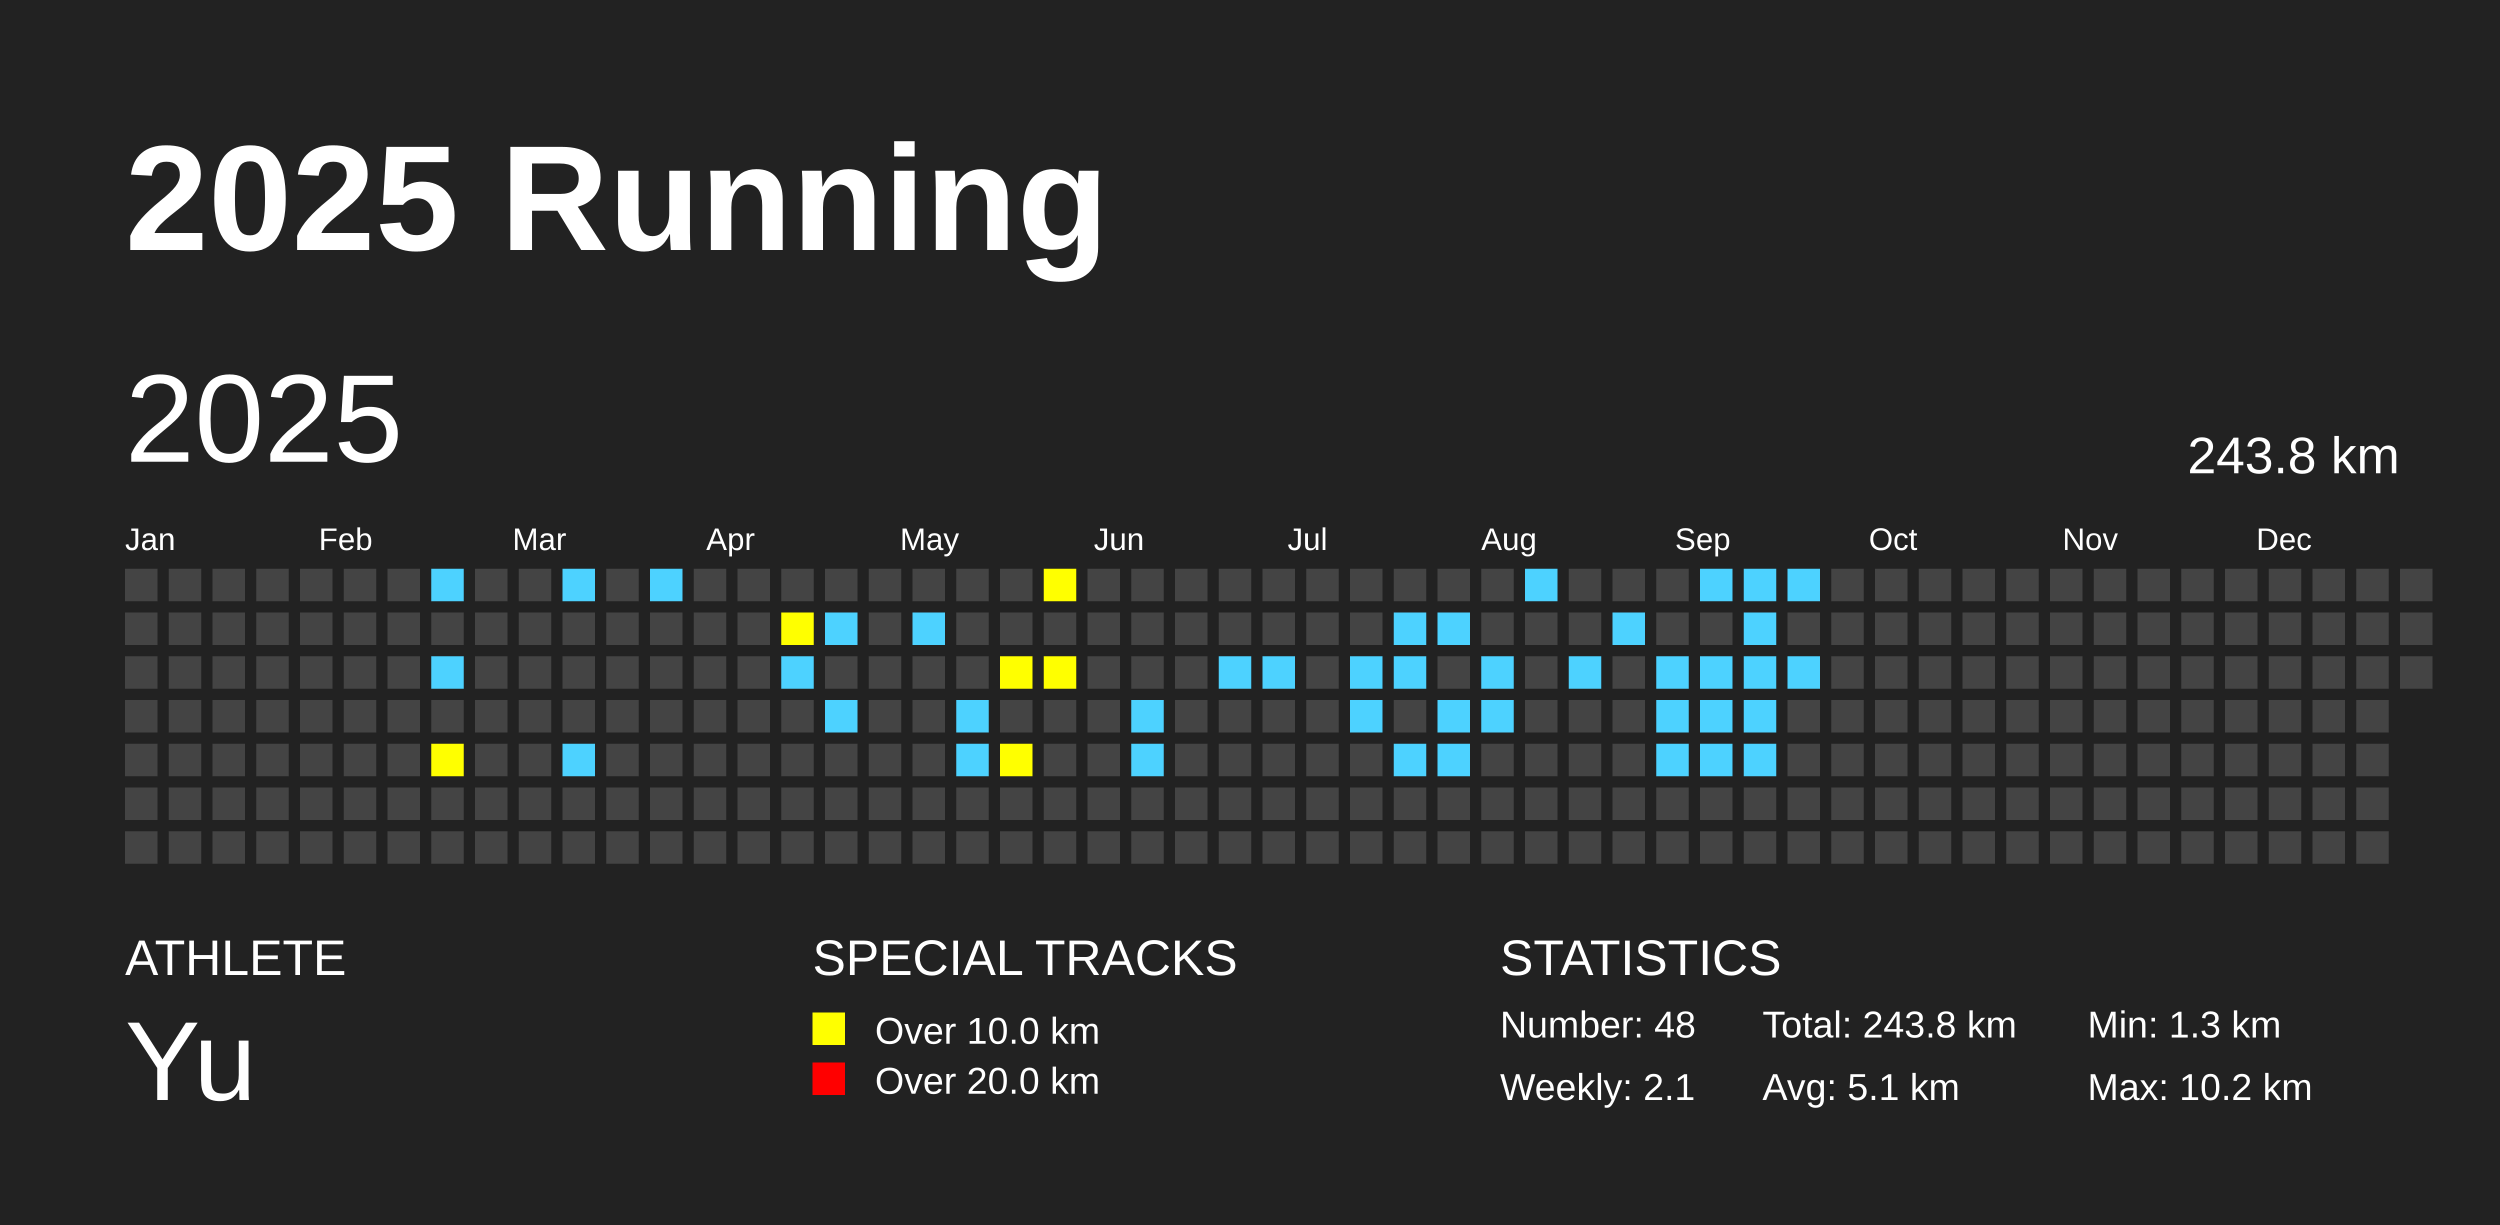
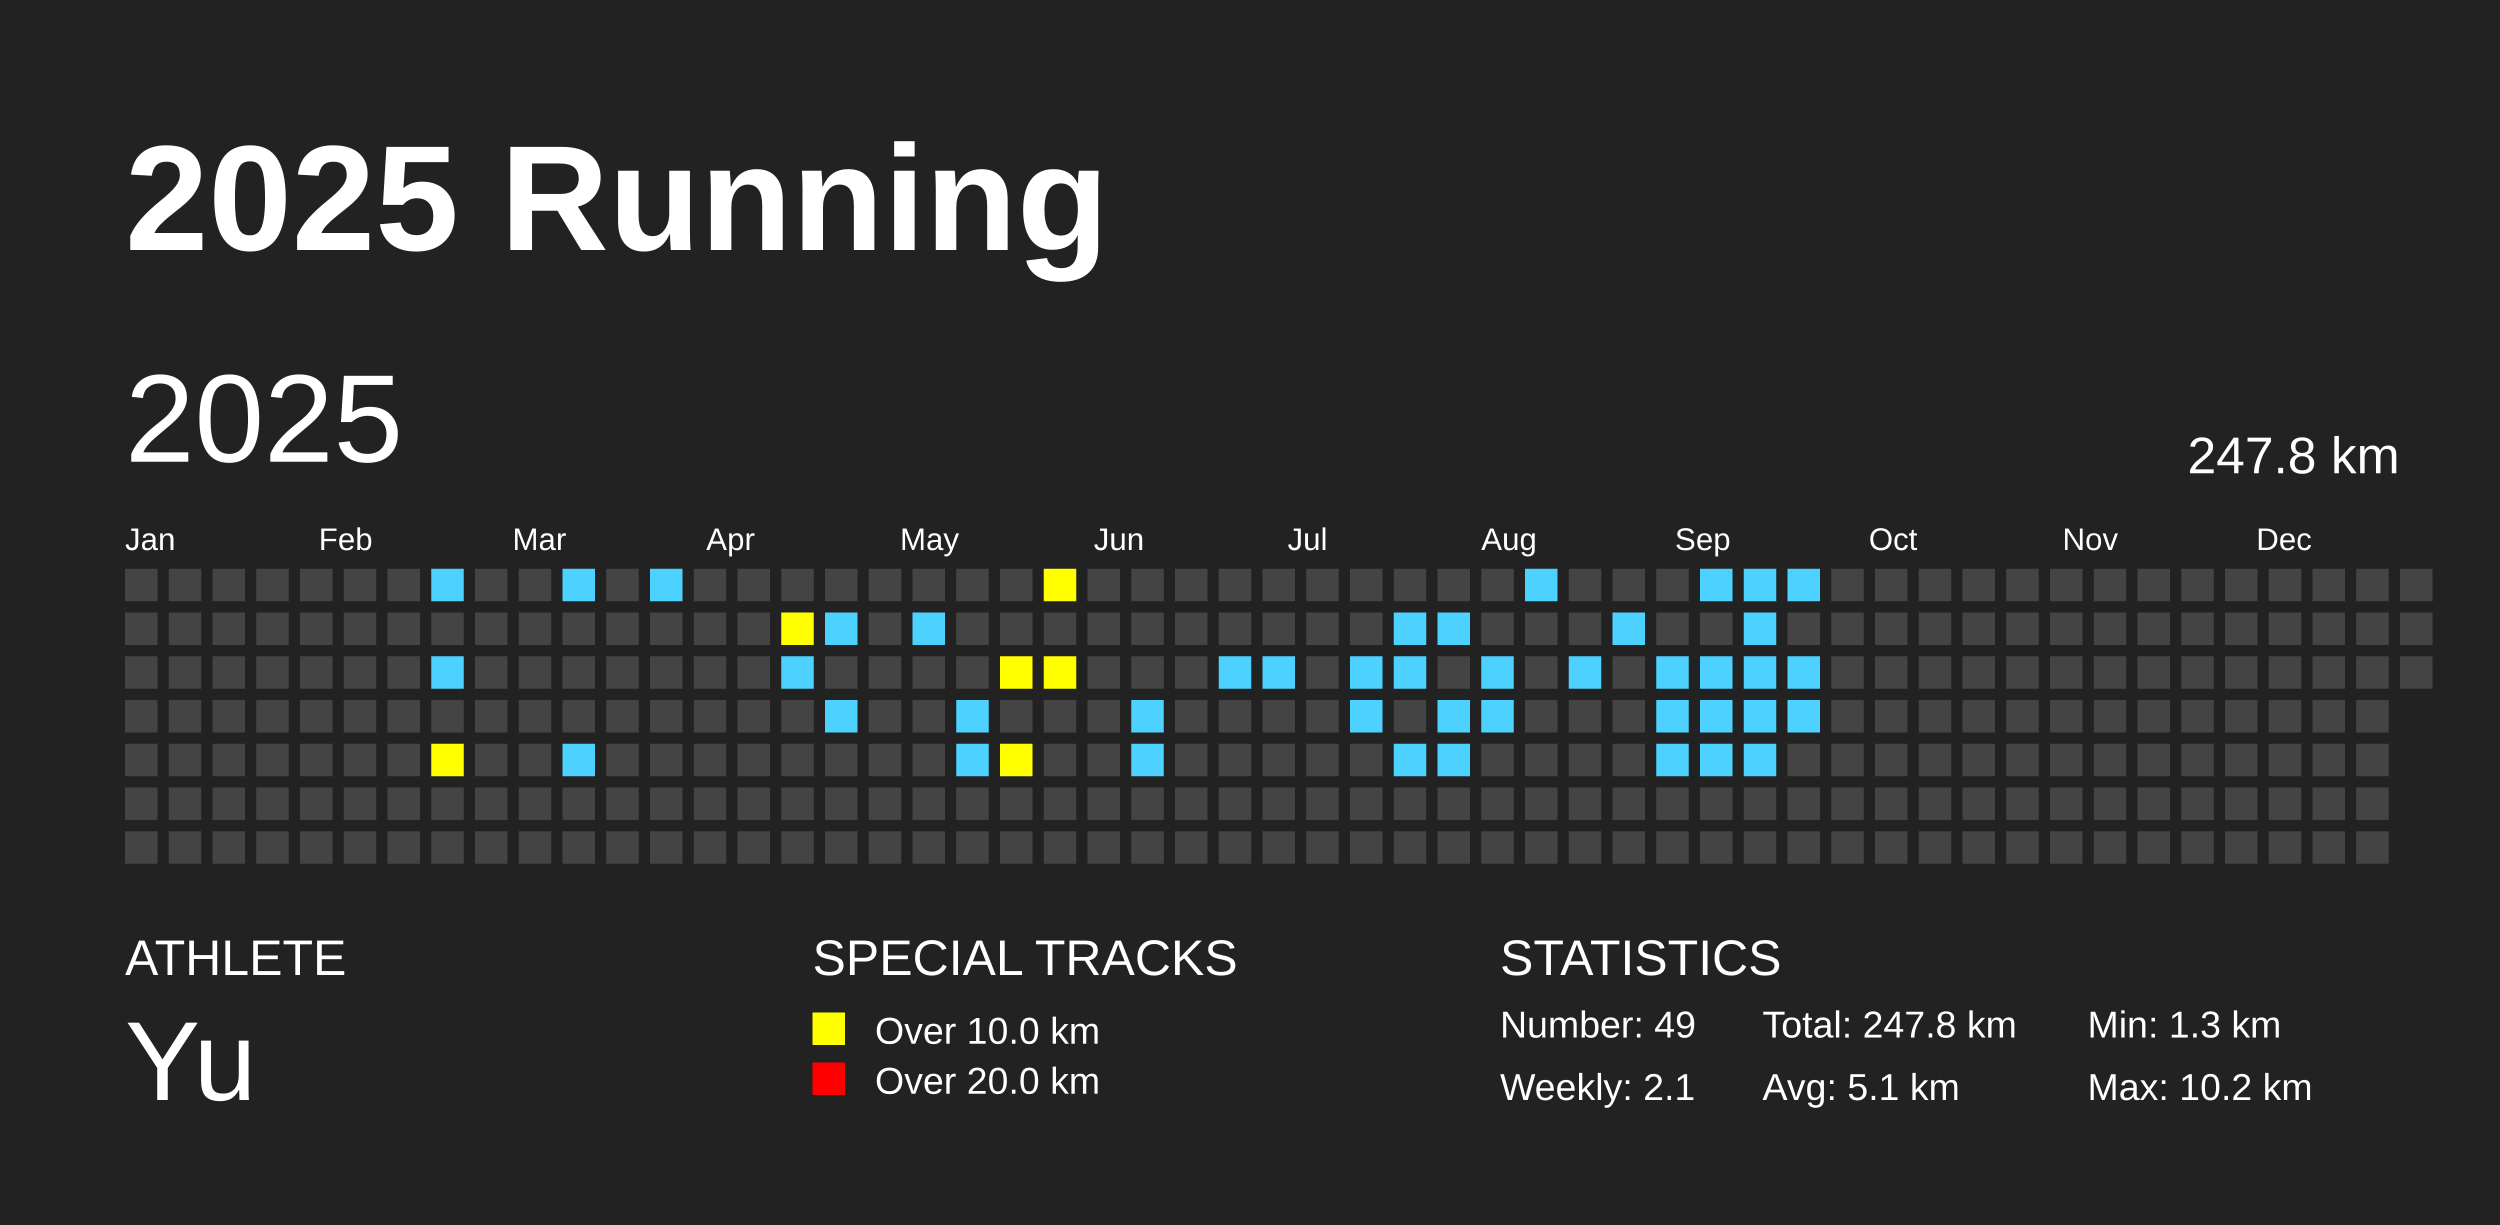
<svg xmlns="http://www.w3.org/2000/svg" baseProfile="full" height="98mm" version="1.1" viewBox="0,0,200,98" width="200mm">
  <defs />
  <rect fill="#222222" height="98" width="200" x="0" y="0" />
  <text fill="#FFFFFF" style="font-size:12px; font-family:Arial; font-weight:bold;" x="10" y="20">2025 Running</text>
  <text fill="#FFFFFF" style="font-size:4px; font-family:Arial" x="10" y="78">ATHLETE</text>
  <text fill="#FFFFFF" style="font-size:9px; font-family:Arial" x="10" y="88">Yu</text>
  <text fill="#FFFFFF" style="font-size:4px; font-family:Arial" x="65" y="78">SPECIAL TRACKS</text>
  <rect fill="yellow" height="2.6" width="2.6" x="65" y="81" />
  <text fill="#FFFFFF" style="font-size:3px; font-family:Arial" x="70" y="83.5">Over 10.0 km</text>
  <rect fill="red" height="2.6" width="2.6" x="65" y="85" />
  <text fill="#FFFFFF" style="font-size:3px; font-family:Arial" x="70" y="87.5">Over 20.0 km</text>
  <text fill="#FFFFFF" style="font-size:4px; font-family:Arial" x="120" y="78">STATISTICS</text>
-   <text fill="#FFFFFF" style="font-size:3px; font-family:Arial" x="120" y="83">Number: 48</text>
+   <text fill="#FFFFFF" style="font-size:3px; font-family:Arial" x="120" y="83">Number: 49</text>
  <text fill="#FFFFFF" style="font-size:3px; font-family:Arial" x="120" y="88">Weekly: 2.1</text>
-   <text fill="#FFFFFF" style="font-size:3px; font-family:Arial" x="141" y="83">Total: 243.8 km</text>
+   <text fill="#FFFFFF" style="font-size:3px; font-family:Arial" x="141" y="83">Total: 247.8 km</text>
  <text fill="#FFFFFF" style="font-size:3px; font-family:Arial" x="141" y="88">Avg: 5.1 km</text>
  <text fill="#FFFFFF" style="font-size:3px; font-family:Arial" x="167" y="83">Min: 1.3 km</text>
  <text fill="#FFFFFF" style="font-size:3px; font-family:Arial" x="167" y="88">Max: 10.2 km</text>
  <text dominant-baseline="hanging" fill="#FFFFFF" style="font-size:10.0px; font-family:Arial;" x="10" y="30">2025</text>
-   <text dominant-baseline="hanging" fill="#FFFFFF" style="font-size:4.125px; font-family:Arial;" x="175" y="35">243.8 km</text>
+   <text dominant-baseline="hanging" fill="#FFFFFF" style="font-size:4.125px; font-family:Arial;" x="175" y="35">247.8 km</text>
  <text fill="#FFFFFF" style="font-size:2.5px; font-family:Arial" x="10.0" y="44">Jan</text>
  <text fill="#FFFFFF" style="font-size:2.5px; font-family:Arial" x="25.5" y="44">Feb</text>
  <text fill="#FFFFFF" style="font-size:2.5px; font-family:Arial" x="41.0" y="44">Mar</text>
  <text fill="#FFFFFF" style="font-size:2.5px; font-family:Arial" x="56.5" y="44">Apr</text>
  <text fill="#FFFFFF" style="font-size:2.5px; font-family:Arial" x="72.0" y="44">May</text>
  <text fill="#FFFFFF" style="font-size:2.5px; font-family:Arial" x="87.5" y="44">Jun</text>
  <text fill="#FFFFFF" style="font-size:2.5px; font-family:Arial" x="103.0" y="44">Jul</text>
  <text fill="#FFFFFF" style="font-size:2.5px; font-family:Arial" x="118.5" y="44">Aug</text>
  <text fill="#FFFFFF" style="font-size:2.5px; font-family:Arial" x="134.0" y="44">Sep</text>
  <text fill="#FFFFFF" style="font-size:2.5px; font-family:Arial" x="149.5" y="44">Oct</text>
  <text fill="#FFFFFF" style="font-size:2.5px; font-family:Arial" x="165.0" y="44">Nov</text>
  <text fill="#FFFFFF" style="font-size:2.5px; font-family:Arial" x="180.5" y="44">Dec</text>
  <rect fill="#444444" height="2.6" width="2.6" x="10.0" y="45.5" />
  <rect fill="#444444" height="2.6" width="2.6" x="10.0" y="49.0" />
  <rect fill="#444444" height="2.6" width="2.6" x="10.0" y="52.5" />
  <rect fill="#444444" height="2.6" width="2.6" x="10.0" y="56.0" />
  <rect fill="#444444" height="2.6" width="2.6" x="10.0" y="59.5" />
  <rect fill="#444444" height="2.6" width="2.6" x="10.0" y="63.0" />
  <rect fill="#444444" height="2.6" width="2.6" x="10.0" y="66.5" />
  <rect fill="#444444" height="2.6" width="2.6" x="13.5" y="45.5" />
  <rect fill="#444444" height="2.6" width="2.6" x="13.5" y="49.0" />
  <rect fill="#444444" height="2.6" width="2.6" x="13.5" y="52.5" />
  <rect fill="#444444" height="2.6" width="2.6" x="13.5" y="56.0" />
  <rect fill="#444444" height="2.6" width="2.6" x="13.5" y="59.5" />
  <rect fill="#444444" height="2.6" width="2.6" x="13.5" y="63.0" />
  <rect fill="#444444" height="2.6" width="2.6" x="13.5" y="66.5" />
  <rect fill="#444444" height="2.6" width="2.6" x="17.0" y="45.5" />
  <rect fill="#444444" height="2.6" width="2.6" x="17.0" y="49.0" />
  <rect fill="#444444" height="2.6" width="2.6" x="17.0" y="52.5" />
  <rect fill="#444444" height="2.6" width="2.6" x="17.0" y="56.0" />
  <rect fill="#444444" height="2.6" width="2.6" x="17.0" y="59.5" />
  <rect fill="#444444" height="2.6" width="2.6" x="17.0" y="63.0" />
  <rect fill="#444444" height="2.6" width="2.6" x="17.0" y="66.5" />
  <rect fill="#444444" height="2.6" width="2.6" x="20.5" y="45.5" />
  <rect fill="#444444" height="2.6" width="2.6" x="20.5" y="49.0" />
  <rect fill="#444444" height="2.6" width="2.6" x="20.5" y="52.5" />
  <rect fill="#444444" height="2.6" width="2.6" x="20.5" y="56.0" />
  <rect fill="#444444" height="2.6" width="2.6" x="20.5" y="59.5" />
  <rect fill="#444444" height="2.6" width="2.6" x="20.5" y="63.0" />
  <rect fill="#444444" height="2.6" width="2.6" x="20.5" y="66.5" />
  <rect fill="#444444" height="2.6" width="2.6" x="24.0" y="45.5" />
  <rect fill="#444444" height="2.6" width="2.6" x="24.0" y="49.0" />
  <rect fill="#444444" height="2.6" width="2.6" x="24.0" y="52.5" />
  <rect fill="#444444" height="2.6" width="2.6" x="24.0" y="56.0" />
  <rect fill="#444444" height="2.6" width="2.6" x="24.0" y="59.5" />
  <rect fill="#444444" height="2.6" width="2.6" x="24.0" y="63.0" />
  <rect fill="#444444" height="2.6" width="2.6" x="24.0" y="66.5" />
  <rect fill="#444444" height="2.6" width="2.6" x="27.5" y="45.5" />
  <rect fill="#444444" height="2.6" width="2.6" x="27.5" y="49.0" />
  <rect fill="#444444" height="2.6" width="2.6" x="27.5" y="52.5" />
  <rect fill="#444444" height="2.6" width="2.6" x="27.5" y="56.0" />
  <rect fill="#444444" height="2.6" width="2.6" x="27.5" y="59.5" />
  <rect fill="#444444" height="2.6" width="2.6" x="27.5" y="63.0" />
  <rect fill="#444444" height="2.6" width="2.6" x="27.5" y="66.5" />
  <rect fill="#444444" height="2.6" width="2.6" x="31.0" y="45.5" />
  <rect fill="#444444" height="2.6" width="2.6" x="31.0" y="49.0" />
  <rect fill="#444444" height="2.6" width="2.6" x="31.0" y="52.5" />
  <rect fill="#444444" height="2.6" width="2.6" x="31.0" y="56.0" />
  <rect fill="#444444" height="2.6" width="2.6" x="31.0" y="59.5" />
  <rect fill="#444444" height="2.6" width="2.6" x="31.0" y="63.0" />
  <rect fill="#444444" height="2.6" width="2.6" x="31.0" y="66.5" />
  <rect fill="#4DD2FF" height="2.6" width="2.6" x="34.5" y="45.5" />
  <rect fill="#444444" height="2.6" width="2.6" x="34.5" y="49.0" />
  <rect fill="#4DD2FF" height="2.6" width="2.6" x="34.5" y="52.5" />
  <rect fill="#444444" height="2.6" width="2.6" x="34.5" y="56.0" />
  <rect fill="yellow" height="2.6" width="2.6" x="34.5" y="59.5" />
  <rect fill="#444444" height="2.6" width="2.6" x="34.5" y="63.0" />
  <rect fill="#444444" height="2.6" width="2.6" x="34.5" y="66.5" />
  <rect fill="#444444" height="2.6" width="2.6" x="38.0" y="45.5" />
  <rect fill="#444444" height="2.6" width="2.6" x="38.0" y="49.0" />
  <rect fill="#444444" height="2.6" width="2.6" x="38.0" y="52.5" />
  <rect fill="#444444" height="2.6" width="2.6" x="38.0" y="56.0" />
  <rect fill="#444444" height="2.6" width="2.6" x="38.0" y="59.5" />
  <rect fill="#444444" height="2.6" width="2.6" x="38.0" y="63.0" />
  <rect fill="#444444" height="2.6" width="2.6" x="38.0" y="66.5" />
  <rect fill="#444444" height="2.6" width="2.6" x="41.5" y="45.5" />
  <rect fill="#444444" height="2.6" width="2.6" x="41.5" y="49.0" />
  <rect fill="#444444" height="2.6" width="2.6" x="41.5" y="52.5" />
  <rect fill="#444444" height="2.6" width="2.6" x="41.5" y="56.0" />
  <rect fill="#444444" height="2.6" width="2.6" x="41.5" y="59.5" />
  <rect fill="#444444" height="2.6" width="2.6" x="41.5" y="63.0" />
  <rect fill="#444444" height="2.6" width="2.6" x="41.5" y="66.5" />
  <rect fill="#4DD2FF" height="2.6" width="2.6" x="45.0" y="45.5" />
  <rect fill="#444444" height="2.6" width="2.6" x="45.0" y="49.0" />
  <rect fill="#444444" height="2.6" width="2.6" x="45.0" y="52.5" />
  <rect fill="#444444" height="2.6" width="2.6" x="45.0" y="56.0" />
  <rect fill="#4DD2FF" height="2.6" width="2.6" x="45.0" y="59.5" />
  <rect fill="#444444" height="2.6" width="2.6" x="45.0" y="63.0" />
  <rect fill="#444444" height="2.6" width="2.6" x="45.0" y="66.5" />
  <rect fill="#444444" height="2.6" width="2.6" x="48.5" y="45.5" />
  <rect fill="#444444" height="2.6" width="2.6" x="48.5" y="49.0" />
  <rect fill="#444444" height="2.6" width="2.6" x="48.5" y="52.5" />
  <rect fill="#444444" height="2.6" width="2.6" x="48.5" y="56.0" />
  <rect fill="#444444" height="2.6" width="2.6" x="48.5" y="59.5" />
  <rect fill="#444444" height="2.6" width="2.6" x="48.5" y="63.0" />
  <rect fill="#444444" height="2.6" width="2.6" x="48.5" y="66.5" />
  <rect fill="#4DD2FF" height="2.6" width="2.6" x="52.0" y="45.5" />
  <rect fill="#444444" height="2.6" width="2.6" x="52.0" y="49.0" />
  <rect fill="#444444" height="2.6" width="2.6" x="52.0" y="52.5" />
  <rect fill="#444444" height="2.6" width="2.6" x="52.0" y="56.0" />
  <rect fill="#444444" height="2.6" width="2.6" x="52.0" y="59.5" />
  <rect fill="#444444" height="2.6" width="2.6" x="52.0" y="63.0" />
  <rect fill="#444444" height="2.6" width="2.6" x="52.0" y="66.5" />
  <rect fill="#444444" height="2.6" width="2.6" x="55.5" y="45.5" />
  <rect fill="#444444" height="2.6" width="2.6" x="55.5" y="49.0" />
  <rect fill="#444444" height="2.6" width="2.6" x="55.5" y="52.5" />
  <rect fill="#444444" height="2.6" width="2.6" x="55.5" y="56.0" />
  <rect fill="#444444" height="2.6" width="2.6" x="55.5" y="59.5" />
  <rect fill="#444444" height="2.6" width="2.6" x="55.5" y="63.0" />
  <rect fill="#444444" height="2.6" width="2.6" x="55.5" y="66.5" />
  <rect fill="#444444" height="2.6" width="2.6" x="59.0" y="45.5" />
  <rect fill="#444444" height="2.6" width="2.6" x="59.0" y="49.0" />
  <rect fill="#444444" height="2.6" width="2.6" x="59.0" y="52.5" />
  <rect fill="#444444" height="2.6" width="2.6" x="59.0" y="56.0" />
  <rect fill="#444444" height="2.6" width="2.6" x="59.0" y="59.5" />
  <rect fill="#444444" height="2.6" width="2.6" x="59.0" y="63.0" />
  <rect fill="#444444" height="2.6" width="2.6" x="59.0" y="66.5" />
  <rect fill="#444444" height="2.6" width="2.6" x="62.5" y="45.5" />
  <rect fill="yellow" height="2.6" width="2.6" x="62.5" y="49.0" />
  <rect fill="#4DD2FF" height="2.6" width="2.6" x="62.5" y="52.5" />
  <rect fill="#444444" height="2.6" width="2.6" x="62.5" y="56.0" />
  <rect fill="#444444" height="2.6" width="2.6" x="62.5" y="59.5" />
  <rect fill="#444444" height="2.6" width="2.6" x="62.5" y="63.0" />
  <rect fill="#444444" height="2.6" width="2.6" x="62.5" y="66.5" />
  <rect fill="#444444" height="2.6" width="2.6" x="66.0" y="45.5" />
  <rect fill="#4DD2FF" height="2.6" width="2.6" x="66.0" y="49.0" />
  <rect fill="#444444" height="2.6" width="2.6" x="66.0" y="52.5" />
  <rect fill="#4DD2FF" height="2.6" width="2.6" x="66.0" y="56.0" />
  <rect fill="#444444" height="2.6" width="2.6" x="66.0" y="59.5" />
  <rect fill="#444444" height="2.6" width="2.6" x="66.0" y="63.0" />
  <rect fill="#444444" height="2.6" width="2.6" x="66.0" y="66.5" />
  <rect fill="#444444" height="2.6" width="2.6" x="69.5" y="45.5" />
  <rect fill="#444444" height="2.6" width="2.6" x="69.5" y="49.0" />
  <rect fill="#444444" height="2.6" width="2.6" x="69.5" y="52.5" />
  <rect fill="#444444" height="2.6" width="2.6" x="69.5" y="56.0" />
  <rect fill="#444444" height="2.6" width="2.6" x="69.5" y="59.5" />
  <rect fill="#444444" height="2.6" width="2.6" x="69.5" y="63.0" />
  <rect fill="#444444" height="2.6" width="2.6" x="69.5" y="66.5" />
  <rect fill="#444444" height="2.6" width="2.6" x="73.0" y="45.5" />
  <rect fill="#4DD2FF" height="2.6" width="2.6" x="73.0" y="49.0" />
  <rect fill="#444444" height="2.6" width="2.6" x="73.0" y="52.5" />
  <rect fill="#444444" height="2.6" width="2.6" x="73.0" y="56.0" />
  <rect fill="#444444" height="2.6" width="2.6" x="73.0" y="59.5" />
  <rect fill="#444444" height="2.6" width="2.6" x="73.0" y="63.0" />
  <rect fill="#444444" height="2.6" width="2.6" x="73.0" y="66.5" />
  <rect fill="#444444" height="2.6" width="2.6" x="76.5" y="45.5" />
  <rect fill="#444444" height="2.6" width="2.6" x="76.5" y="49.0" />
  <rect fill="#444444" height="2.6" width="2.6" x="76.5" y="52.5" />
  <rect fill="#4DD2FF" height="2.6" width="2.6" x="76.5" y="56.0" />
  <rect fill="#4DD2FF" height="2.6" width="2.6" x="76.5" y="59.5" />
  <rect fill="#444444" height="2.6" width="2.6" x="76.5" y="63.0" />
  <rect fill="#444444" height="2.6" width="2.6" x="76.5" y="66.5" />
  <rect fill="#444444" height="2.6" width="2.6" x="80.0" y="45.5" />
  <rect fill="#444444" height="2.6" width="2.6" x="80.0" y="49.0" />
  <rect fill="yellow" height="2.6" width="2.6" x="80.0" y="52.5" />
  <rect fill="#444444" height="2.6" width="2.6" x="80.0" y="56.0" />
  <rect fill="yellow" height="2.6" width="2.6" x="80.0" y="59.5" />
  <rect fill="#444444" height="2.6" width="2.6" x="80.0" y="63.0" />
  <rect fill="#444444" height="2.6" width="2.6" x="80.0" y="66.5" />
  <rect fill="yellow" height="2.6" width="2.6" x="83.5" y="45.5" />
  <rect fill="#444444" height="2.6" width="2.6" x="83.5" y="49.0" />
  <rect fill="yellow" height="2.6" width="2.6" x="83.5" y="52.5" />
  <rect fill="#444444" height="2.6" width="2.6" x="83.5" y="56.0" />
  <rect fill="#444444" height="2.6" width="2.6" x="83.5" y="59.5" />
  <rect fill="#444444" height="2.6" width="2.6" x="83.5" y="63.0" />
  <rect fill="#444444" height="2.6" width="2.6" x="83.5" y="66.5" />
  <rect fill="#444444" height="2.6" width="2.6" x="87.0" y="45.5" />
  <rect fill="#444444" height="2.6" width="2.6" x="87.0" y="49.0" />
  <rect fill="#444444" height="2.6" width="2.6" x="87.0" y="52.5" />
  <rect fill="#444444" height="2.6" width="2.6" x="87.0" y="56.0" />
  <rect fill="#444444" height="2.6" width="2.6" x="87.0" y="59.5" />
  <rect fill="#444444" height="2.6" width="2.6" x="87.0" y="63.0" />
  <rect fill="#444444" height="2.6" width="2.6" x="87.0" y="66.5" />
  <rect fill="#444444" height="2.6" width="2.6" x="90.5" y="45.5" />
  <rect fill="#444444" height="2.6" width="2.6" x="90.5" y="49.0" />
  <rect fill="#444444" height="2.6" width="2.6" x="90.5" y="52.5" />
  <rect fill="#4DD2FF" height="2.6" width="2.6" x="90.5" y="56.0" />
  <rect fill="#4DD2FF" height="2.6" width="2.6" x="90.5" y="59.5" />
  <rect fill="#444444" height="2.6" width="2.6" x="90.5" y="63.0" />
  <rect fill="#444444" height="2.6" width="2.6" x="90.5" y="66.5" />
  <rect fill="#444444" height="2.6" width="2.6" x="94.0" y="45.5" />
  <rect fill="#444444" height="2.6" width="2.6" x="94.0" y="49.0" />
  <rect fill="#444444" height="2.6" width="2.6" x="94.0" y="52.5" />
  <rect fill="#444444" height="2.6" width="2.6" x="94.0" y="56.0" />
  <rect fill="#444444" height="2.6" width="2.6" x="94.0" y="59.5" />
  <rect fill="#444444" height="2.6" width="2.6" x="94.0" y="63.0" />
  <rect fill="#444444" height="2.6" width="2.6" x="94.0" y="66.5" />
  <rect fill="#444444" height="2.6" width="2.6" x="97.5" y="45.5" />
  <rect fill="#444444" height="2.6" width="2.6" x="97.5" y="49.0" />
  <rect fill="#4DD2FF" height="2.6" width="2.6" x="97.5" y="52.5" />
  <rect fill="#444444" height="2.6" width="2.6" x="97.5" y="56.0" />
  <rect fill="#444444" height="2.6" width="2.6" x="97.5" y="59.5" />
  <rect fill="#444444" height="2.6" width="2.6" x="97.5" y="63.0" />
  <rect fill="#444444" height="2.6" width="2.6" x="97.5" y="66.5" />
  <rect fill="#444444" height="2.6" width="2.6" x="101.0" y="45.5" />
  <rect fill="#444444" height="2.6" width="2.6" x="101.0" y="49.0" />
  <rect fill="#4DD2FF" height="2.6" width="2.6" x="101.0" y="52.5" />
  <rect fill="#444444" height="2.6" width="2.6" x="101.0" y="56.0" />
  <rect fill="#444444" height="2.6" width="2.6" x="101.0" y="59.5" />
  <rect fill="#444444" height="2.6" width="2.6" x="101.0" y="63.0" />
  <rect fill="#444444" height="2.6" width="2.6" x="101.0" y="66.5" />
  <rect fill="#444444" height="2.6" width="2.6" x="104.5" y="45.5" />
  <rect fill="#444444" height="2.6" width="2.6" x="104.5" y="49.0" />
  <rect fill="#444444" height="2.6" width="2.6" x="104.5" y="52.5" />
  <rect fill="#444444" height="2.6" width="2.6" x="104.5" y="56.0" />
  <rect fill="#444444" height="2.6" width="2.6" x="104.5" y="59.5" />
  <rect fill="#444444" height="2.6" width="2.6" x="104.5" y="63.0" />
  <rect fill="#444444" height="2.6" width="2.6" x="104.5" y="66.5" />
  <rect fill="#444444" height="2.6" width="2.6" x="108.0" y="45.5" />
  <rect fill="#444444" height="2.6" width="2.6" x="108.0" y="49.0" />
  <rect fill="#4DD2FF" height="2.6" width="2.6" x="108.0" y="52.5" />
  <rect fill="#4DD2FF" height="2.6" width="2.6" x="108.0" y="56.0" />
  <rect fill="#444444" height="2.6" width="2.6" x="108.0" y="59.5" />
  <rect fill="#444444" height="2.6" width="2.6" x="108.0" y="63.0" />
  <rect fill="#444444" height="2.6" width="2.6" x="108.0" y="66.5" />
  <rect fill="#444444" height="2.6" width="2.6" x="111.5" y="45.5" />
  <rect fill="#4DD2FF" height="2.6" width="2.6" x="111.5" y="49.0" />
  <rect fill="#4DD2FF" height="2.6" width="2.6" x="111.5" y="52.5" />
  <rect fill="#444444" height="2.6" width="2.6" x="111.5" y="56.0" />
  <rect fill="#4DD2FF" height="2.6" width="2.6" x="111.5" y="59.5" />
  <rect fill="#444444" height="2.6" width="2.6" x="111.5" y="63.0" />
  <rect fill="#444444" height="2.6" width="2.6" x="111.5" y="66.5" />
  <rect fill="#444444" height="2.6" width="2.6" x="115.0" y="45.5" />
  <rect fill="#4DD2FF" height="2.6" width="2.6" x="115.0" y="49.0" />
  <rect fill="#444444" height="2.6" width="2.6" x="115.0" y="52.5" />
  <rect fill="#4DD2FF" height="2.6" width="2.6" x="115.0" y="56.0" />
  <rect fill="#4DD2FF" height="2.6" width="2.6" x="115.0" y="59.5" />
  <rect fill="#444444" height="2.6" width="2.6" x="115.0" y="63.0" />
  <rect fill="#444444" height="2.6" width="2.6" x="115.0" y="66.5" />
  <rect fill="#444444" height="2.6" width="2.6" x="118.5" y="45.5" />
  <rect fill="#444444" height="2.6" width="2.6" x="118.5" y="49.0" />
  <rect fill="#4DD2FF" height="2.6" width="2.6" x="118.5" y="52.5" />
  <rect fill="#4DD2FF" height="2.6" width="2.6" x="118.5" y="56.0" />
  <rect fill="#444444" height="2.6" width="2.6" x="118.5" y="59.5" />
  <rect fill="#444444" height="2.6" width="2.6" x="118.5" y="63.0" />
  <rect fill="#444444" height="2.6" width="2.6" x="118.5" y="66.5" />
  <rect fill="#4DD2FF" height="2.6" width="2.6" x="122.0" y="45.5" />
  <rect fill="#444444" height="2.6" width="2.6" x="122.0" y="49.0" />
  <rect fill="#444444" height="2.6" width="2.6" x="122.0" y="52.5" />
  <rect fill="#444444" height="2.6" width="2.6" x="122.0" y="56.0" />
  <rect fill="#444444" height="2.6" width="2.6" x="122.0" y="59.5" />
  <rect fill="#444444" height="2.6" width="2.6" x="122.0" y="63.0" />
  <rect fill="#444444" height="2.6" width="2.6" x="122.0" y="66.5" />
  <rect fill="#444444" height="2.6" width="2.6" x="125.5" y="45.5" />
  <rect fill="#444444" height="2.6" width="2.6" x="125.5" y="49.0" />
  <rect fill="#4DD2FF" height="2.6" width="2.6" x="125.5" y="52.5" />
  <rect fill="#444444" height="2.6" width="2.6" x="125.5" y="56.0" />
  <rect fill="#444444" height="2.6" width="2.6" x="125.5" y="59.5" />
  <rect fill="#444444" height="2.6" width="2.6" x="125.5" y="63.0" />
  <rect fill="#444444" height="2.6" width="2.6" x="125.5" y="66.5" />
  <rect fill="#444444" height="2.6" width="2.6" x="129.0" y="45.5" />
  <rect fill="#4DD2FF" height="2.6" width="2.6" x="129.0" y="49.0" />
  <rect fill="#444444" height="2.6" width="2.6" x="129.0" y="52.5" />
  <rect fill="#444444" height="2.6" width="2.6" x="129.0" y="56.0" />
  <rect fill="#444444" height="2.6" width="2.6" x="129.0" y="59.5" />
  <rect fill="#444444" height="2.6" width="2.6" x="129.0" y="63.0" />
  <rect fill="#444444" height="2.6" width="2.6" x="129.0" y="66.5" />
  <rect fill="#444444" height="2.6" width="2.6" x="132.5" y="45.5" />
  <rect fill="#444444" height="2.6" width="2.6" x="132.5" y="49.0" />
  <rect fill="#4DD2FF" height="2.6" width="2.6" x="132.5" y="52.5" />
  <rect fill="#4DD2FF" height="2.6" width="2.6" x="132.5" y="56.0" />
  <rect fill="#4DD2FF" height="2.6" width="2.6" x="132.5" y="59.5" />
  <rect fill="#444444" height="2.6" width="2.6" x="132.5" y="63.0" />
  <rect fill="#444444" height="2.6" width="2.6" x="132.5" y="66.5" />
  <rect fill="#4DD2FF" height="2.6" width="2.6" x="136.0" y="45.5" />
  <rect fill="#444444" height="2.6" width="2.6" x="136.0" y="49.0" />
  <rect fill="#4DD2FF" height="2.6" width="2.6" x="136.0" y="52.5" />
  <rect fill="#4DD2FF" height="2.6" width="2.6" x="136.0" y="56.0" />
  <rect fill="#4DD2FF" height="2.6" width="2.6" x="136.0" y="59.5" />
  <rect fill="#444444" height="2.6" width="2.6" x="136.0" y="63.0" />
  <rect fill="#444444" height="2.6" width="2.6" x="136.0" y="66.5" />
  <rect fill="#4DD2FF" height="2.6" width="2.6" x="139.5" y="45.5" />
  <rect fill="#4DD2FF" height="2.6" width="2.6" x="139.5" y="49.0" />
  <rect fill="#4DD2FF" height="2.6" width="2.6" x="139.5" y="52.5" />
  <rect fill="#4DD2FF" height="2.6" width="2.6" x="139.5" y="56.0" />
  <rect fill="#4DD2FF" height="2.6" width="2.6" x="139.5" y="59.5" />
  <rect fill="#444444" height="2.6" width="2.6" x="139.5" y="63.0" />
  <rect fill="#444444" height="2.6" width="2.6" x="139.5" y="66.5" />
  <rect fill="#4DD2FF" height="2.6" width="2.6" x="143.0" y="45.5" />
  <rect fill="#444444" height="2.6" width="2.6" x="143.0" y="49.0" />
  <rect fill="#4DD2FF" height="2.6" width="2.6" x="143.0" y="52.5" />
-   <rect fill="#444444" height="2.6" width="2.6" x="143.0" y="56.0" />
+   <rect fill="#4DD2FF" height="2.6" width="2.6" x="143.0" y="56.0" />
  <rect fill="#444444" height="2.6" width="2.6" x="143.0" y="59.5" />
  <rect fill="#444444" height="2.6" width="2.6" x="143.0" y="63.0" />
  <rect fill="#444444" height="2.6" width="2.6" x="143.0" y="66.5" />
  <rect fill="#444444" height="2.6" width="2.6" x="146.5" y="45.5" />
  <rect fill="#444444" height="2.6" width="2.6" x="146.5" y="49.0" />
  <rect fill="#444444" height="2.6" width="2.6" x="146.5" y="52.5" />
  <rect fill="#444444" height="2.6" width="2.6" x="146.5" y="56.0" />
  <rect fill="#444444" height="2.6" width="2.6" x="146.5" y="59.5" />
  <rect fill="#444444" height="2.6" width="2.6" x="146.5" y="63.0" />
  <rect fill="#444444" height="2.6" width="2.6" x="146.5" y="66.5" />
  <rect fill="#444444" height="2.6" width="2.6" x="150.0" y="45.5" />
  <rect fill="#444444" height="2.6" width="2.6" x="150.0" y="49.0" />
  <rect fill="#444444" height="2.6" width="2.6" x="150.0" y="52.5" />
  <rect fill="#444444" height="2.6" width="2.6" x="150.0" y="56.0" />
  <rect fill="#444444" height="2.6" width="2.6" x="150.0" y="59.5" />
  <rect fill="#444444" height="2.6" width="2.6" x="150.0" y="63.0" />
  <rect fill="#444444" height="2.6" width="2.6" x="150.0" y="66.5" />
  <rect fill="#444444" height="2.6" width="2.6" x="153.5" y="45.5" />
  <rect fill="#444444" height="2.6" width="2.6" x="153.5" y="49.0" />
  <rect fill="#444444" height="2.6" width="2.6" x="153.5" y="52.5" />
  <rect fill="#444444" height="2.6" width="2.6" x="153.5" y="56.0" />
  <rect fill="#444444" height="2.6" width="2.6" x="153.5" y="59.5" />
  <rect fill="#444444" height="2.6" width="2.6" x="153.5" y="63.0" />
  <rect fill="#444444" height="2.6" width="2.6" x="153.5" y="66.5" />
  <rect fill="#444444" height="2.6" width="2.6" x="157.0" y="45.5" />
  <rect fill="#444444" height="2.6" width="2.6" x="157.0" y="49.0" />
  <rect fill="#444444" height="2.6" width="2.6" x="157.0" y="52.5" />
  <rect fill="#444444" height="2.6" width="2.6" x="157.0" y="56.0" />
  <rect fill="#444444" height="2.6" width="2.6" x="157.0" y="59.5" />
  <rect fill="#444444" height="2.6" width="2.6" x="157.0" y="63.0" />
  <rect fill="#444444" height="2.6" width="2.6" x="157.0" y="66.5" />
  <rect fill="#444444" height="2.6" width="2.6" x="160.5" y="45.5" />
  <rect fill="#444444" height="2.6" width="2.6" x="160.5" y="49.0" />
  <rect fill="#444444" height="2.6" width="2.6" x="160.5" y="52.5" />
  <rect fill="#444444" height="2.6" width="2.6" x="160.5" y="56.0" />
  <rect fill="#444444" height="2.6" width="2.6" x="160.5" y="59.5" />
  <rect fill="#444444" height="2.6" width="2.6" x="160.5" y="63.0" />
  <rect fill="#444444" height="2.6" width="2.6" x="160.5" y="66.5" />
  <rect fill="#444444" height="2.6" width="2.6" x="164.0" y="45.5" />
  <rect fill="#444444" height="2.6" width="2.6" x="164.0" y="49.0" />
  <rect fill="#444444" height="2.6" width="2.6" x="164.0" y="52.5" />
  <rect fill="#444444" height="2.6" width="2.6" x="164.0" y="56.0" />
  <rect fill="#444444" height="2.6" width="2.6" x="164.0" y="59.5" />
  <rect fill="#444444" height="2.6" width="2.6" x="164.0" y="63.0" />
  <rect fill="#444444" height="2.6" width="2.6" x="164.0" y="66.5" />
  <rect fill="#444444" height="2.6" width="2.6" x="167.5" y="45.5" />
  <rect fill="#444444" height="2.6" width="2.6" x="167.5" y="49.0" />
  <rect fill="#444444" height="2.6" width="2.6" x="167.5" y="52.5" />
  <rect fill="#444444" height="2.6" width="2.6" x="167.5" y="56.0" />
  <rect fill="#444444" height="2.6" width="2.6" x="167.5" y="59.5" />
  <rect fill="#444444" height="2.6" width="2.6" x="167.5" y="63.0" />
  <rect fill="#444444" height="2.6" width="2.6" x="167.5" y="66.5" />
  <rect fill="#444444" height="2.6" width="2.6" x="171.0" y="45.5" />
  <rect fill="#444444" height="2.6" width="2.6" x="171.0" y="49.0" />
  <rect fill="#444444" height="2.6" width="2.6" x="171.0" y="52.5" />
  <rect fill="#444444" height="2.6" width="2.6" x="171.0" y="56.0" />
  <rect fill="#444444" height="2.6" width="2.6" x="171.0" y="59.5" />
  <rect fill="#444444" height="2.6" width="2.6" x="171.0" y="63.0" />
  <rect fill="#444444" height="2.6" width="2.6" x="171.0" y="66.5" />
  <rect fill="#444444" height="2.6" width="2.6" x="174.5" y="45.5" />
  <rect fill="#444444" height="2.6" width="2.6" x="174.5" y="49.0" />
  <rect fill="#444444" height="2.6" width="2.6" x="174.5" y="52.5" />
  <rect fill="#444444" height="2.6" width="2.6" x="174.5" y="56.0" />
  <rect fill="#444444" height="2.6" width="2.6" x="174.5" y="59.5" />
  <rect fill="#444444" height="2.6" width="2.6" x="174.5" y="63.0" />
  <rect fill="#444444" height="2.6" width="2.6" x="174.5" y="66.5" />
  <rect fill="#444444" height="2.6" width="2.6" x="178.0" y="45.5" />
  <rect fill="#444444" height="2.6" width="2.6" x="178.0" y="49.0" />
  <rect fill="#444444" height="2.6" width="2.6" x="178.0" y="52.5" />
  <rect fill="#444444" height="2.6" width="2.6" x="178.0" y="56.0" />
  <rect fill="#444444" height="2.6" width="2.6" x="178.0" y="59.5" />
  <rect fill="#444444" height="2.6" width="2.6" x="178.0" y="63.0" />
  <rect fill="#444444" height="2.6" width="2.6" x="178.0" y="66.5" />
  <rect fill="#444444" height="2.6" width="2.6" x="181.5" y="45.5" />
  <rect fill="#444444" height="2.6" width="2.6" x="181.5" y="49.0" />
  <rect fill="#444444" height="2.6" width="2.6" x="181.5" y="52.5" />
  <rect fill="#444444" height="2.6" width="2.6" x="181.5" y="56.0" />
  <rect fill="#444444" height="2.6" width="2.6" x="181.5" y="59.5" />
  <rect fill="#444444" height="2.6" width="2.6" x="181.5" y="63.0" />
  <rect fill="#444444" height="2.6" width="2.6" x="181.5" y="66.5" />
  <rect fill="#444444" height="2.6" width="2.6" x="185.0" y="45.5" />
  <rect fill="#444444" height="2.6" width="2.6" x="185.0" y="49.0" />
  <rect fill="#444444" height="2.6" width="2.6" x="185.0" y="52.5" />
  <rect fill="#444444" height="2.6" width="2.6" x="185.0" y="56.0" />
  <rect fill="#444444" height="2.6" width="2.6" x="185.0" y="59.5" />
  <rect fill="#444444" height="2.6" width="2.6" x="185.0" y="63.0" />
  <rect fill="#444444" height="2.6" width="2.6" x="185.0" y="66.5" />
  <rect fill="#444444" height="2.6" width="2.6" x="188.5" y="45.5" />
  <rect fill="#444444" height="2.6" width="2.6" x="188.5" y="49.0" />
  <rect fill="#444444" height="2.6" width="2.6" x="188.5" y="52.5" />
  <rect fill="#444444" height="2.6" width="2.6" x="188.5" y="56.0" />
  <rect fill="#444444" height="2.6" width="2.6" x="188.5" y="59.5" />
  <rect fill="#444444" height="2.6" width="2.6" x="188.5" y="63.0" />
  <rect fill="#444444" height="2.6" width="2.6" x="188.5" y="66.5" />
  <rect fill="#444444" height="2.6" width="2.6" x="192.0" y="45.5" />
  <rect fill="#444444" height="2.6" width="2.6" x="192.0" y="49.0" />
  <rect fill="#444444" height="2.6" width="2.6" x="192.0" y="52.5" />
</svg>
